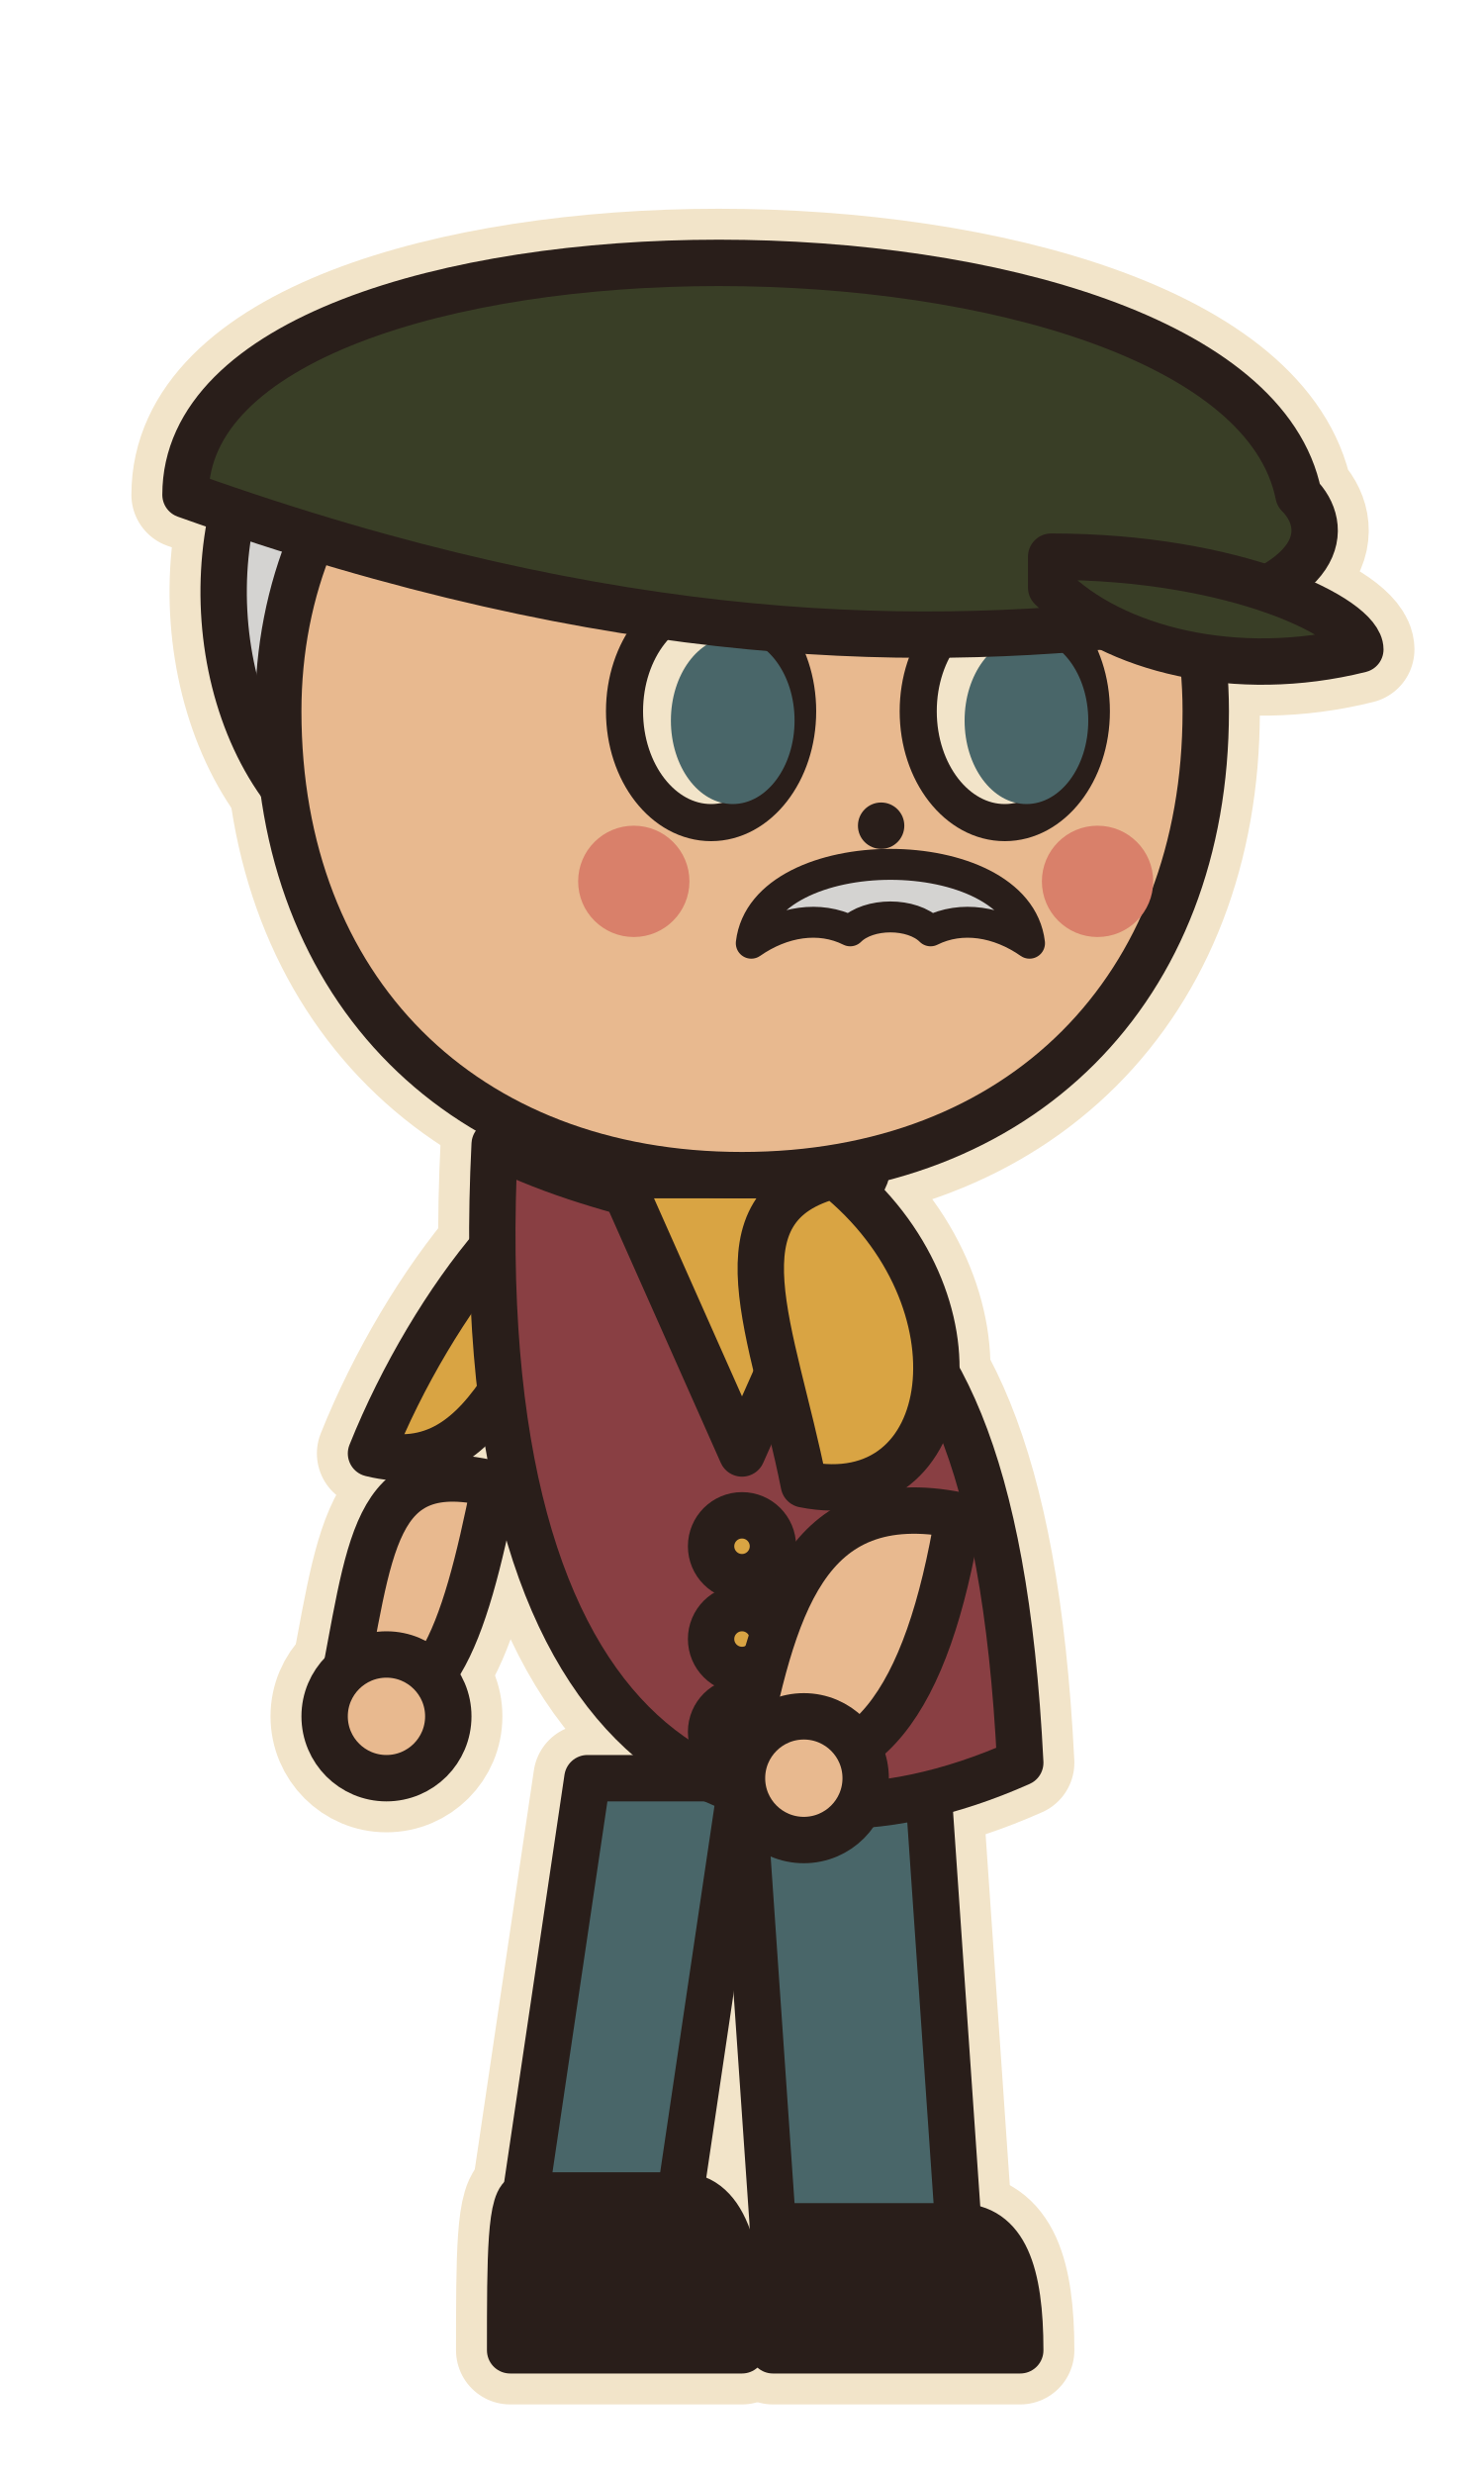
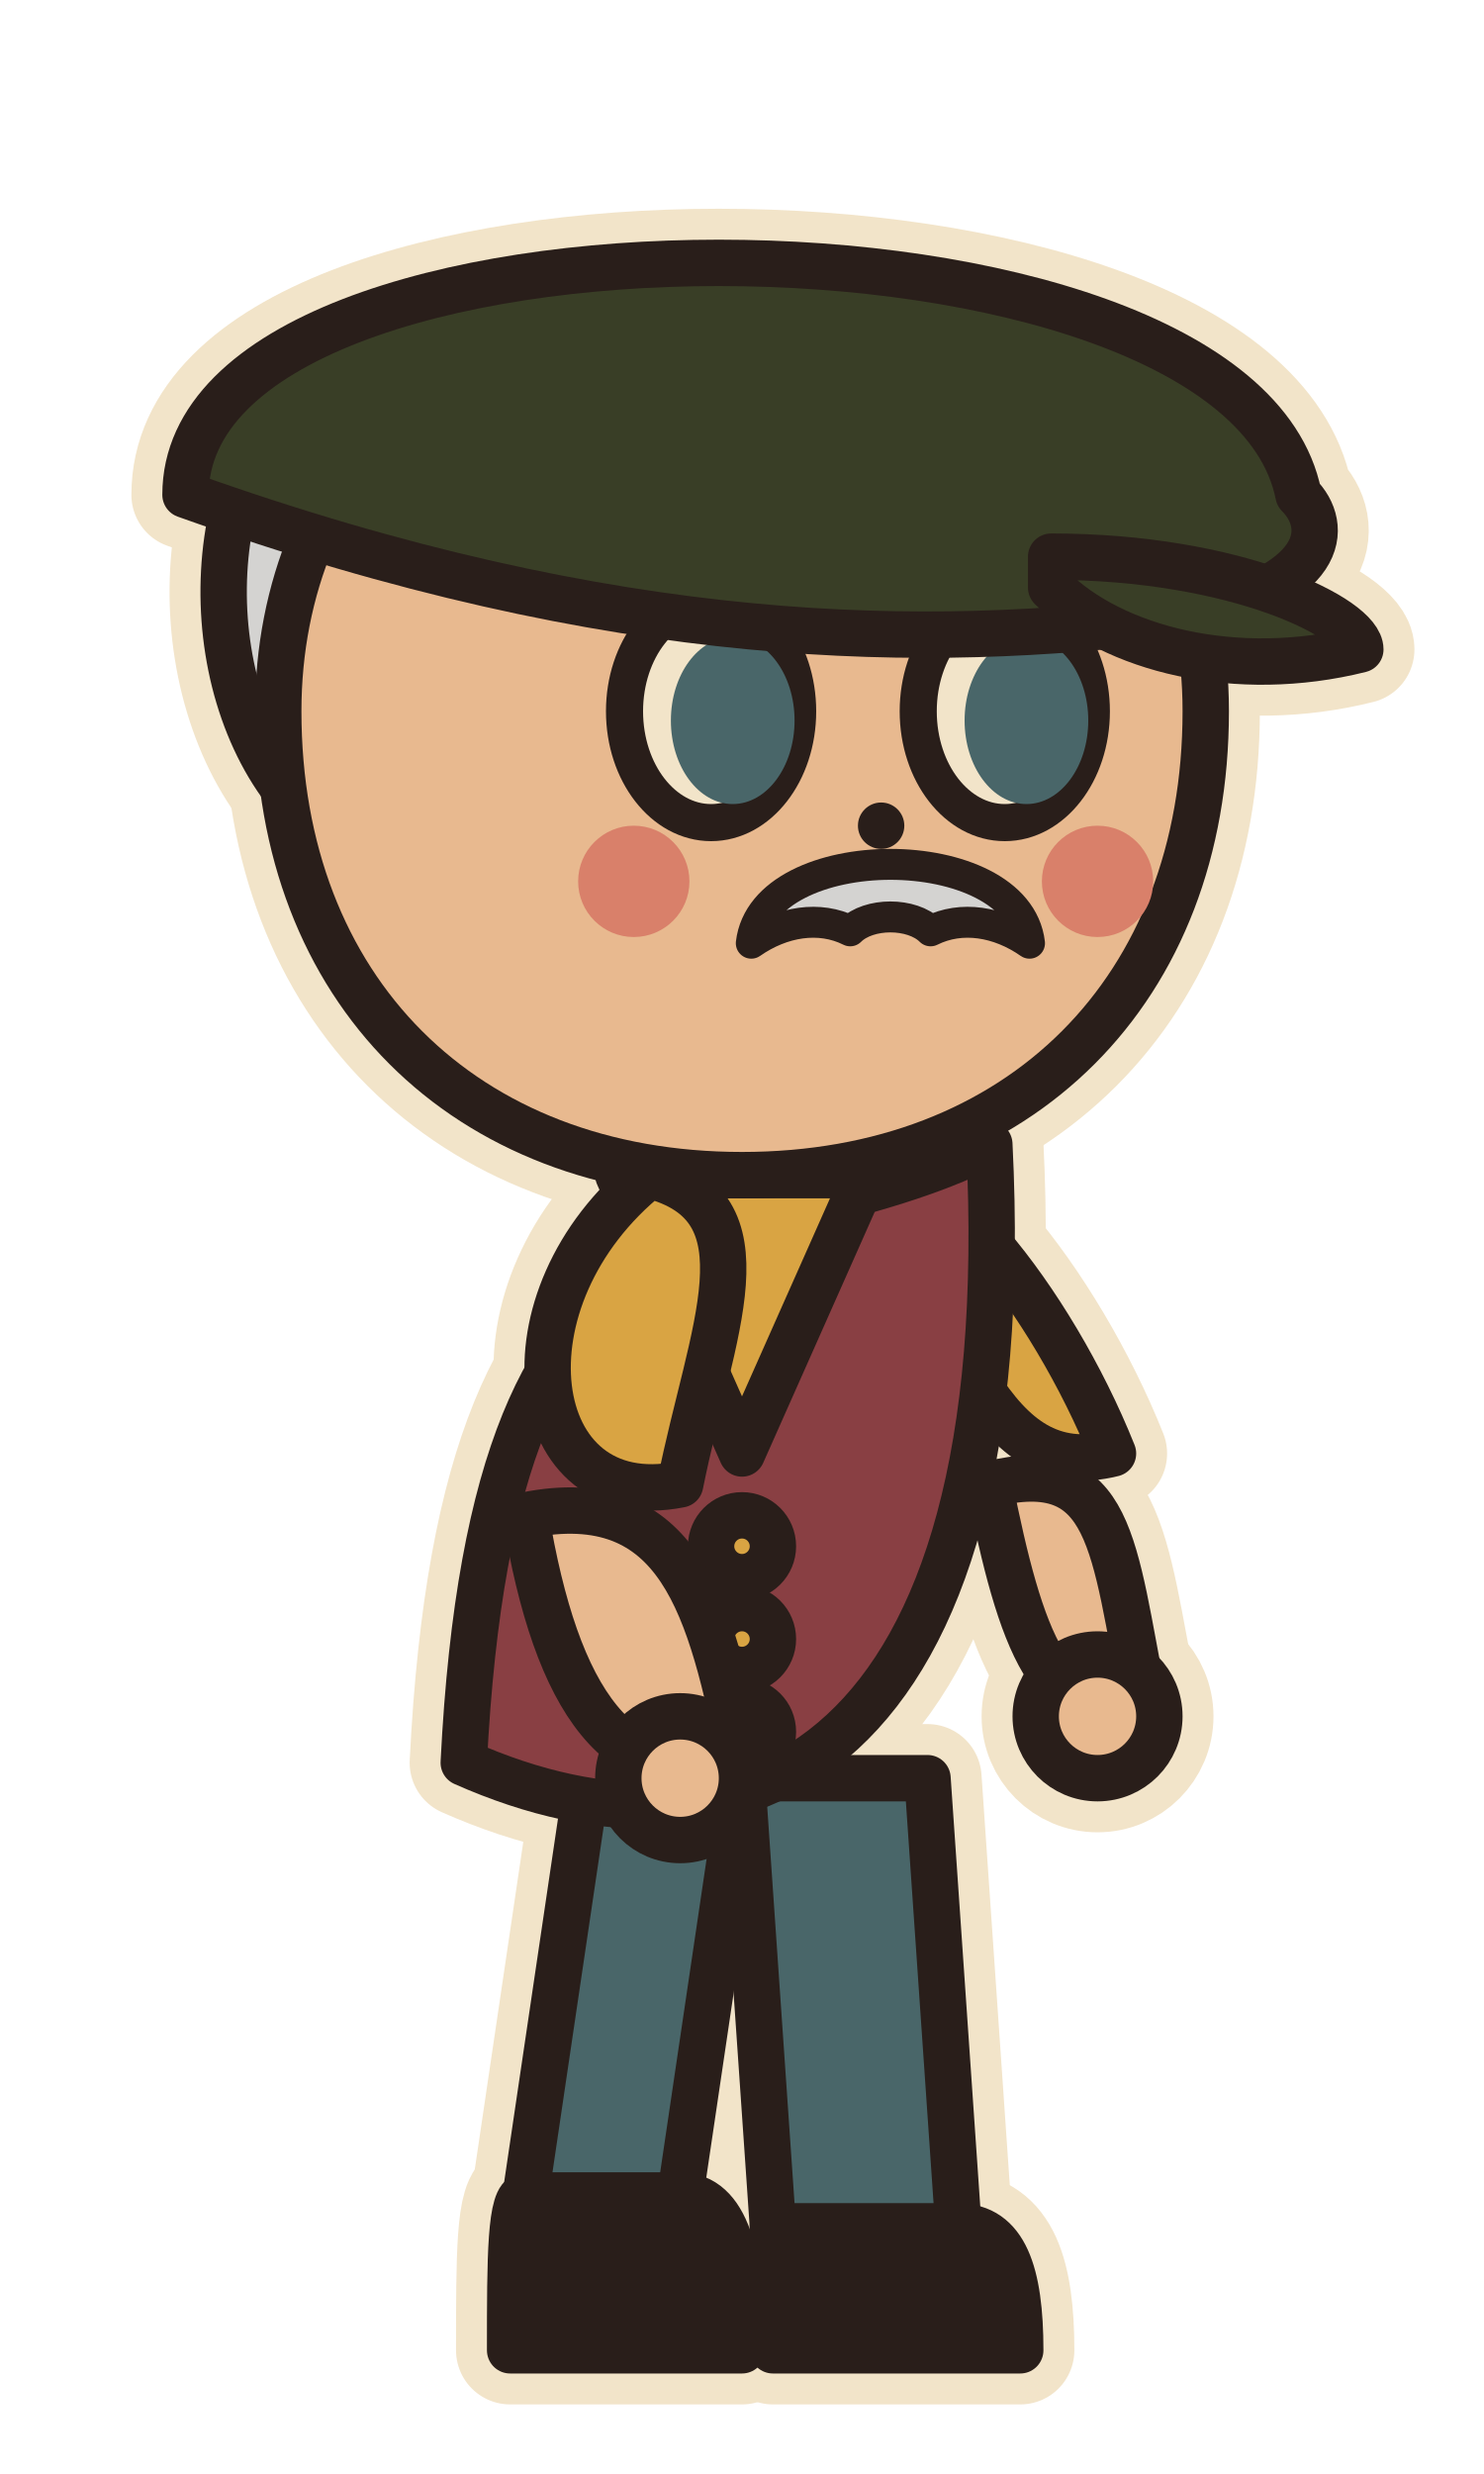
<svg xmlns="http://www.w3.org/2000/svg" viewBox="0 0 96 160" width="96" height="160">
  <g fill="#f2e4c9" stroke="#f2e4c9" stroke-width="7" stroke-linejoin="round" stroke-linecap="round">
-     <path d="M 40,76 C 34,86 32,96 24,94 C 28,84 36,74 40,76 Z" fill="#f2e4c9" />
-     <path d="M 32,96 C 30,106 28,112 22,110 C 24,100 24,94 32,96 Z" fill="#f2e4c9" />
-     <circle cx="25" cy="111" r="4" fill="#f2e4c9" />
+     <path d="M 40,76 C 34,86 32,96 24,94 C 28,84 36,74 40,76 Z" fill="#f2e4c9" transform="translate(96 0) scale(-1 1)" />
+     <path d="M 32,96 C 30,106 28,112 22,110 C 24,100 24,94 32,96 Z" fill="#f2e4c9" transform="translate(96 0) scale(-1 1)" />
+     <circle cx="25" cy="111" r="4" fill="#f2e4c9" transform="translate(96 0) scale(-1 1)" />
    <path d="M 38,115 L 34,142 L 44,142 L 48,115 Z" fill="#f2e4c9" />
    <path d="M 34,142 L 44,142 C 47,142 48,146 48,152 L 33,152 C 33,146 33,142 34,142 Z" fill="#f2e4c9" />
    <path d="M 48,115 L 50,144 L 62,144 L 60,115 Z" fill="#f2e4c9" />
    <path d="M 50,144 L 62,144 C 65,144 66,147 66,152 L 50,152 Z" fill="#f2e4c9" />
-     <path d="M 32,74 C 48,82 64,74 66,114 C 48,122 30,114 32,74 Z" fill="#f2e4c9" />
-     <path d="M 40,76 L 56,76 L 48,94 Z" fill="#f2e4c9" />
-     <circle cx="48" cy="100" r="2" fill="#f2e4c9" />
-     <circle cx="48" cy="106" r="2" fill="#f2e4c9" />
-     <circle cx="48" cy="112" r="2" fill="#f2e4c9" />
-     <path d="M 54,76 C 64,84 62,98 52,96 C 50,86 46,78 54,76 Z" fill="#f2e4c9" />
-     <path d="M 62,98 C 60,110 56,116 48,114 C 50,104 52,96 62,98 Z" fill="#f2e4c9" />
-     <circle cx="52" cy="115" r="4" fill="#f2e4c9" />
+     <path d="M 32,74 C 48,82 64,74 66,114 C 48,122 30,114 32,74 Z" fill="#f2e4c9" transform="translate(96 0) scale(-1 1)" />
+     <path d="M 40,76 L 56,76 L 48,94 Z" fill="#f2e4c9" transform="translate(96 0) scale(-1 1)" />
+     <circle cx="48" cy="100" r="2" fill="#f2e4c9" transform="translate(96 0) scale(-1 1)" />
+     <circle cx="48" cy="106" r="2" fill="#f2e4c9" transform="translate(96 0) scale(-1 1)" />
+     <circle cx="48" cy="112" r="2" fill="#f2e4c9" transform="translate(96 0) scale(-1 1)" />
+     <path d="M 54,76 C 64,84 62,98 52,96 C 50,86 46,78 54,76 Z" fill="#f2e4c9" transform="translate(96 0) scale(-1 1)" />
+     <path d="M 62,98 C 60,110 56,116 48,114 C 50,104 52,96 62,98 Z" fill="#f2e4c9" transform="translate(96 0) scale(-1 1)" />
+     <circle cx="52" cy="115" r="4" fill="#f2e4c9" transform="translate(96 0) scale(-1 1)" />
    <path d="M 16,30 C 12,40 16,54 26,56 L 30,46 Z" fill="#f2e4c9" />
    <rect x="28" y="44" width="6" height="12" rx="3" fill="#f2e4c9" />
    <path d="M 48,18 C 66,18 78,30 78,46 C 78,64 66,76 48,76 C 30,76 18,64 18,46 C 18,30 30,18 48,18 Z" fill="#f2e4c9" />
    <path d="M 12,32 C 12,12 80,12 84,32 C 86,34 86,38 76,40 C 60,42 40,42 12,32 Z" fill="#f2e4c9" />
    <path d="M 68,36 C 80,36 88,40 88,42 C 80,44 72,42 68,38 Z" fill="#f2e4c9" />
  </g>
  <g stroke="#291e1a" stroke-width="3" stroke-linejoin="round" stroke-linecap="round">
-     <path d="M 40,76 C 34,86 32,96 24,94 C 28,84 36,74 40,76 Z" fill="#d9a443" />
-     <path d="M 32,96 C 30,106 28,112 22,110 C 24,100 24,94 32,96 Z" fill="#e8b98f" />
-     <circle cx="25" cy="111" r="4" fill="#e8b98f" />
+     <path d="M 40,76 C 34,86 32,96 24,94 C 28,84 36,74 40,76 Z" fill="#d9a443" transform="translate(96 0) scale(-1 1)" />
+     <path d="M 32,96 C 30,106 28,112 22,110 C 24,100 24,94 32,96 Z" fill="#e8b98f" transform="translate(96 0) scale(-1 1)" />
+     <circle cx="25" cy="111" r="4" fill="#e8b98f" transform="translate(96 0) scale(-1 1)" />
    <path d="M 38,115 L 34,142 L 44,142 L 48,115 Z" fill="#496669" />
    <path d="M 34,142 L 44,142 C 47,142 48,146 48,152 L 33,152 C 33,146 33,142 34,142 Z" fill="#291e1a" />
    <path d="M 48,115 L 50,144 L 62,144 L 60,115 Z" fill="#496669" />
    <path d="M 50,144 L 62,144 C 65,144 66,147 66,152 L 50,152 Z" fill="#291e1a" />
-     <path d="M 32,74 C 48,82 64,74 66,114 C 48,122 30,114 32,74 Z" fill="#893f43" />
-     <path d="M 40,76 L 56,76 L 48,94 Z" fill="#d9a443" />
-     <circle cx="48" cy="100" r="2" fill="#d9a443" />
-     <circle cx="48" cy="106" r="2" fill="#d9a443" />
-     <circle cx="48" cy="112" r="2" fill="#d9a443" />
-     <path d="M 54,76 C 64,84 62,98 52,96 C 50,86 46,78 54,76 Z" fill="#d9a443" />
-     <path d="M 62,98 C 60,110 56,116 48,114 C 50,104 52,96 62,98 Z" fill="#e8b98f" />
-     <circle cx="52" cy="115" r="4" fill="#e8b98f" />
+     <path d="M 32,74 C 48,82 64,74 66,114 C 48,122 30,114 32,74 Z" fill="#893f43" transform="translate(96 0) scale(-1 1)" />
+     <path d="M 40,76 L 56,76 L 48,94 Z" fill="#d9a443" transform="translate(96 0) scale(-1 1)" />
+     <circle cx="48" cy="100" r="2" fill="#d9a443" transform="translate(96 0) scale(-1 1)" />
+     <circle cx="48" cy="106" r="2" fill="#d9a443" transform="translate(96 0) scale(-1 1)" />
+     <circle cx="48" cy="112" r="2" fill="#d9a443" transform="translate(96 0) scale(-1 1)" />
+     <path d="M 54,76 C 64,84 62,98 52,96 C 50,86 46,78 54,76 Z" fill="#d9a443" transform="translate(96 0) scale(-1 1)" />
+     <path d="M 62,98 C 60,110 56,116 48,114 C 50,104 52,96 62,98 Z" fill="#e8b98f" transform="translate(96 0) scale(-1 1)" />
+     <circle cx="52" cy="115" r="4" fill="#e8b98f" transform="translate(96 0) scale(-1 1)" />
    <path d="M 16,30 C 12,40 16,54 26,56 L 30,46 Z" fill="#d4d3d1" />
    <rect x="28" y="44" width="6" height="12" rx="3" fill="#d4d3d1" />
    <path d="M 48,18 C 66,18 78,30 78,46 C 78,64 66,76 48,76 C 30,76 18,64 18,46 C 18,30 30,18 48,18 Z" fill="#e8b98f" />
    <circle cx="41" cy="57" r="3.6" fill="#d9806a" stroke="none" />
    <circle cx="71" cy="57" r="3.6" fill="#d9806a" stroke="none" />
    <ellipse cx="46" cy="46" rx="5.6" ry="7.2" fill="#f2e4c9" stroke-width="2.4" />
    <ellipse cx="47.4" cy="46.6" rx="4" ry="5.4" fill="#496669" stroke="none" />
    <ellipse cx="65" cy="46" rx="5.6" ry="7.2" fill="#f2e4c9" stroke-width="2.4" />
    <ellipse cx="66.4" cy="46.6" rx="4" ry="5.4" fill="#496669" stroke="none" />
    <circle cx="57" cy="53.4" r="1.5" fill="#291e1a" stroke="none" />
    <path d="M 48.6,61 C 49.4,54.2 65.8,54.2 66.6,61 C 64.6,59.6 62.2,59.2 60.2,60.2 C 59,59 56.2,59 55,60.2 C 53,59.2 50.6,59.6 48.6,61 Z" fill="#d4d3d1" stroke-width="2" />
    <path d="M 12,32 C 12,12 80,12 84,32 C 86,34 86,38 76,40 C 60,42 40,42 12,32 Z" fill="#393e26" />
    <path d="M 68,36 C 80,36 88,40 88,42 C 80,44 72,42 68,38 Z" fill="#393e26" />
  </g>
</svg>
